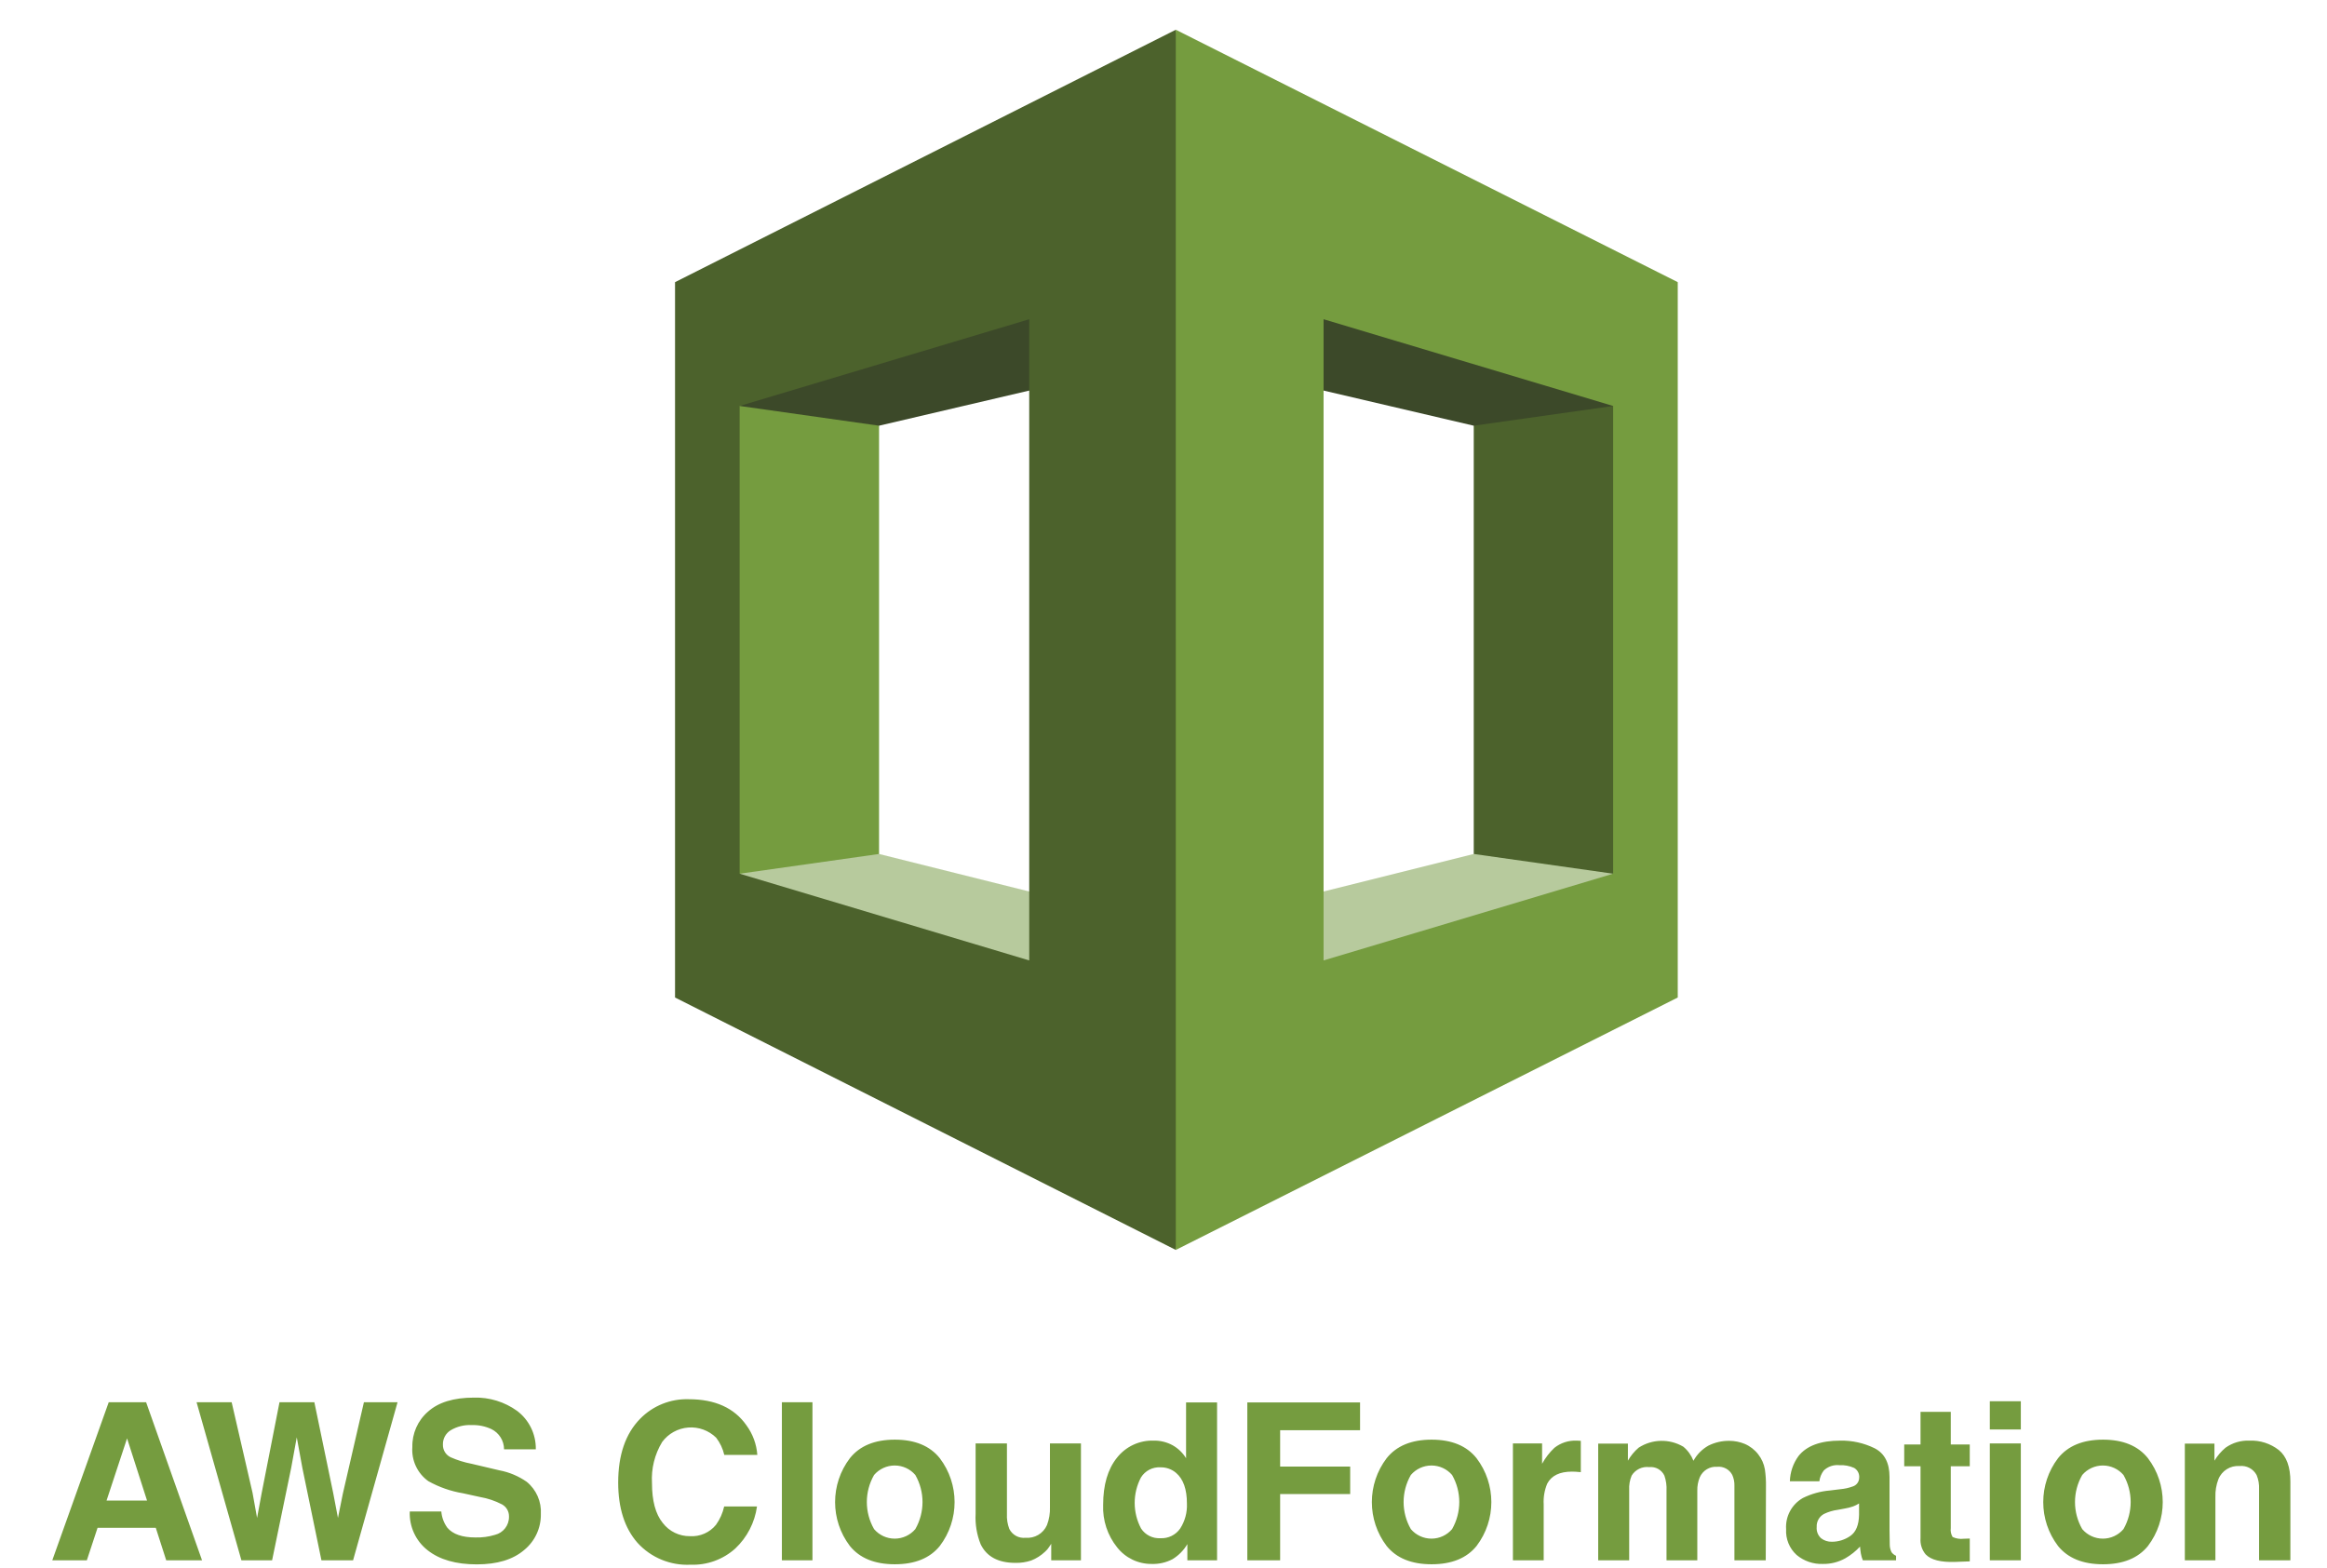
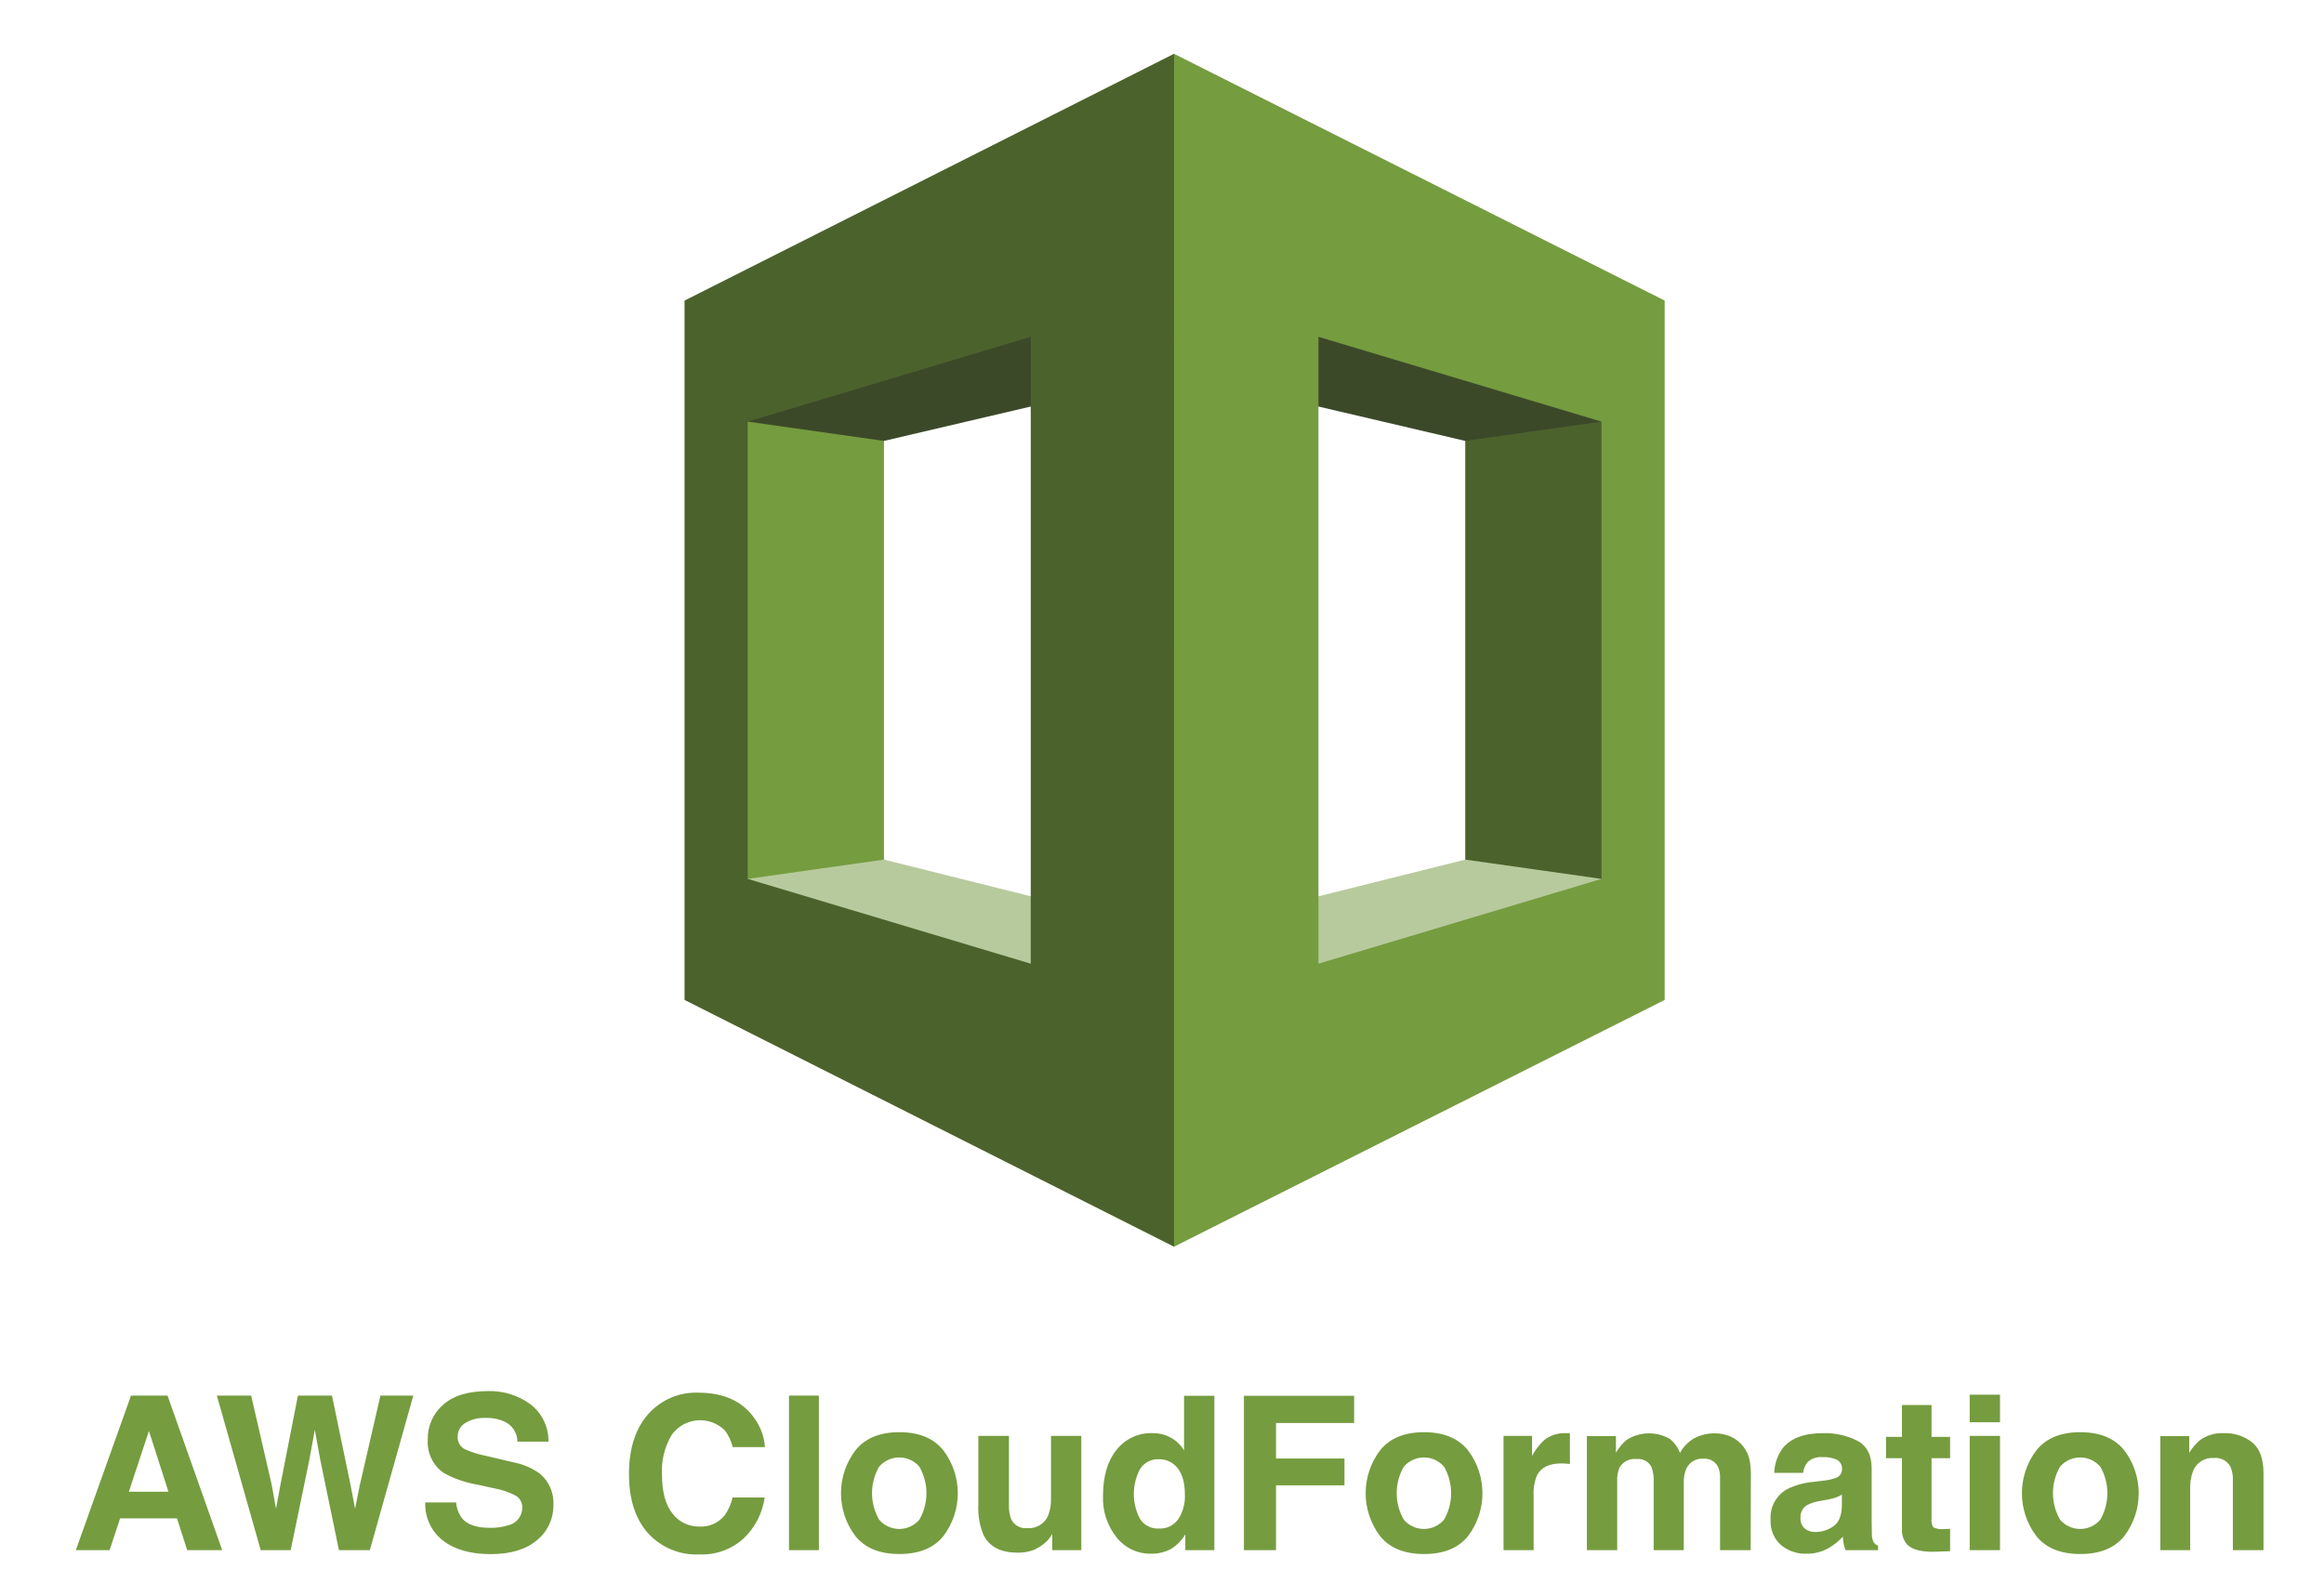
- <svg xmlns="http://www.w3.org/2000/svg" viewBox="20.64 -0.96 382.72 257.92">
+ <svg xmlns="http://www.w3.org/2000/svg" viewBox="16.48 -5.12 391.04 266.24">
  <defs>
    <style>.cls-1{fill:#759c3f}.cls-2{fill:#b7ca9d}.cls-3{fill:#4c622c}.cls-4{fill:#3c4929}</style>
  </defs>
  <path d="M165.218 160.387l-27.946-6.888V56.97l27.946-5.412v108.829z" class="cls-1" />
  <path d="M142.291 142.774l72.52 53.726v-44.575l-49.593-12.398-22.927 3.247z" class="cls-2" />
  <path d="M263.026 151.925l27.453 1.574.787-91.018-28.24-8.955v98.399z" class="cls-3" />
  <path d="M214.811 57.462l-49.593 11.611-22.927-3.247 72.52-52.348v43.984z" class="cls-4" />
  <path d="M285.953 142.774l-72.52 50.478v-41.327l49.593-12.398 22.927 3.247z" class="cls-2" />
  <path d="M213.433 57.462l49.593 11.611 22.927-3.247-71.831-54.513-.689 46.149z" class="cls-4" />
  <path d="M189.915 157.042l-47.625-14.268V65.826l47.625-14.268zM214.023 3.933l-82.36 41.525v117.684l82.36 41.525 20.959-98.99z" class="cls-3" />
  <path d="M238.327 51.558l47.625 14.268v76.948l-47.625 14.268V51.558zm-24.304 153.109l82.556-41.525V45.458L214.024 3.933zM38.522 229.722h6.148l9.2 26.005h-5.892l-1.716-5.346h-9.576l-1.763 5.346h-5.684zm-.358 16.177h6.66l-3.285-10.232zm20.576-16.177l3.433 14.891.748 4.145.75-4.06 2.937-14.976h5.734l3.09 14.89.792 4.146.802-3.986 3.467-15.05h5.532l-7.315 26.005h-5.203l-3.14-15.208-.918-5.028-.917 5.028-3.14 15.208h-5.047l-7.374-26.005zM93.222 247.7a5.268 5.268 0 0 0 .99 2.663q1.351 1.606 4.63 1.606a9.96 9.96 0 0 0 3.188-.424 3.025 3.025 0 0 0 2.324-3.017 2.222 2.222 0 0 0-1.139-1.993 12.355 12.355 0 0 0-3.61-1.218l-2.815-.617a17.545 17.545 0 0 1-5.703-1.993 6.341 6.341 0 0 1-2.629-5.628 7.474 7.474 0 0 1 2.572-5.805q2.571-2.311 7.554-2.311a11.581 11.581 0 0 1 7.1 2.18 7.745 7.745 0 0 1 3.08 6.324h-5.222a3.72 3.72 0 0 0-2.098-3.334 7.182 7.182 0 0 0-3.237-.654 6.164 6.164 0 0 0-3.437.847 2.68 2.68 0 0 0-1.284 2.364 2.23 2.23 0 0 0 1.266 2.082 15.768 15.768 0 0 0 3.455 1.077l4.564 1.076a11.607 11.607 0 0 1 4.497 1.887 6.362 6.362 0 0 1 2.325 5.311 7.462 7.462 0 0 1-2.755 5.919q-2.755 2.355-7.783 2.354-5.136 0-8.078-2.319a7.677 7.677 0 0 1-2.942-6.378zm32.705-15.262a10.705 10.705 0 0 1 7.993-3.21q6.493 0 9.496 4.304a9.388 9.388 0 0 1 1.78 4.852h-5.434a7.402 7.402 0 0 0-1.331-2.822 5.9 5.9 0 0 0-8.884.697 11.677 11.677 0 0 0-1.676 6.765q0 4.376 1.769 6.554a5.542 5.542 0 0 0 4.495 2.179 5.092 5.092 0 0 0 4.263-1.87 8.209 8.209 0 0 0 1.346-3.017h5.399a11.716 11.716 0 0 1-3.57 6.916 10.39 10.39 0 0 1-7.356 2.664 11.04 11.04 0 0 1-8.727-3.6q-3.176-3.615-3.177-9.914 0-6.809 3.614-10.498zm28.337 23.289h-5.028v-26.005h5.028zm20.941-2.353q-2.434 3.006-7.392 3.005-4.958 0-7.392-3.005a11.931 11.931 0 0 1 0-14.445q2.434-3.05 7.392-3.05 4.957 0 7.392 3.05a11.931 11.931 0 0 1 0 14.445zm-4.022-2.78a8.975 8.975 0 0 0 0-8.904 4.468 4.468 0 0 0-6.784 0 8.92 8.92 0 0 0 0 8.905 4.452 4.452 0 0 0 6.784 0zm15.067-14.098v11.592a6.087 6.087 0 0 0 .386 2.47 2.67 2.67 0 0 0 2.685 1.463 3.507 3.507 0 0 0 3.511-2.082 7.556 7.556 0 0 0 .492-2.981v-10.462h5.099v19.23h-4.888v-2.716a9.824 9.824 0 0 0-.351.53 3.545 3.545 0 0 1-.668.775 6.998 6.998 0 0 1-2.279 1.447 7.748 7.748 0 0 1-2.577.388q-4.258 0-5.735-3.07a11.764 11.764 0 0 1-.827-4.992v-11.592zm27.257.31a6.102 6.102 0 0 1 2.205 2.125v-9.174h5.099v25.97h-4.887v-2.665a7.091 7.091 0 0 1-2.452 2.488 6.887 6.887 0 0 1-3.423.776 7.143 7.143 0 0 1-5.672-2.725 10.465 10.465 0 0 1-2.303-6.996q0-4.921 2.268-7.745a7.374 7.374 0 0 1 6.06-2.822 6.206 6.206 0 0 1 3.105.768zm1.234 13.699a7.014 7.014 0 0 0 1.112-4.111q0-3.528-1.782-5.046a3.837 3.837 0 0 0-2.54-.917 3.533 3.533 0 0 0-3.238 1.667 8.99 8.99 0 0 0 .018 8.398 3.552 3.552 0 0 0 3.184 1.596 3.71 3.71 0 0 0 3.246-1.587zm11.044-20.748h18.542v4.57h-13.143v5.98h11.52v4.516h-11.52v10.904h-5.399zm37.701 23.617q-2.434 3.006-7.391 3.005-4.959 0-7.393-3.005a11.931 11.931 0 0 1 0-14.445q2.435-3.05 7.393-3.05 4.957 0 7.391 3.05a11.931 11.931 0 0 1 0 14.445zm-4.022-2.78a8.972 8.972 0 0 0 0-8.904 4.468 4.468 0 0 0-6.783 0 8.92 8.92 0 0 0 0 8.905 4.451 4.451 0 0 0 6.783 0zm20.738-14.547c.066.006.21.015.433.026v5.152q-.476-.053-.847-.07t-.6-.018q-3.035 0-4.075 1.975a7.678 7.678 0 0 0-.583 3.423v9.192h-5.062v-19.23h4.798v3.352a10.638 10.638 0 0 1 2.029-2.63 5.522 5.522 0 0 1 3.67-1.18q.14 0 .237.008zm27.373.52a5.583 5.583 0 0 1 2.24 1.729 5.522 5.522 0 0 1 1.094 2.47 17.012 17.012 0 0 1 .177 2.84l-.035 12.12h-5.152v-12.244a4.016 4.016 0 0 0-.353-1.798 2.506 2.506 0 0 0-2.47-1.341 2.89 2.89 0 0 0-2.875 1.728 5.415 5.415 0 0 0-.406 2.205v11.45h-5.064v-11.45a6.429 6.429 0 0 0-.352-2.487 2.464 2.464 0 0 0-2.487-1.393 2.97 2.97 0 0 0-2.894 1.393 5.37 5.37 0 0 0-.406 2.364v11.574h-5.099v-19.195h4.888v2.805a8.09 8.09 0 0 1 1.764-2.135 6.984 6.984 0 0 1 7.357-.159 5.665 5.665 0 0 1 1.658 2.311 6.389 6.389 0 0 1 2.452-2.487 7.48 7.48 0 0 1 3.458-.794 6.697 6.697 0 0 1 2.505.494zm15.749 7.463a7.965 7.965 0 0 0 2.008-.441 1.512 1.512 0 0 0 1.085-1.429 1.691 1.691 0 0 0-.832-1.633 5.26 5.26 0 0 0-2.441-.449 3.203 3.203 0 0 0-2.557.882 3.634 3.634 0 0 0-.716 1.765h-4.851a7.358 7.358 0 0 1 1.418-4.147q2-2.54 6.875-2.54a12.256 12.256 0 0 1 5.633 1.252q2.464 1.254 2.463 4.729v8.821q0 .917.035 2.223a2.8 2.8 0 0 0 .3 1.34 1.802 1.802 0 0 0 .741.582v.742h-5.468a5.552 5.552 0 0 1-.318-1.094q-.09-.511-.141-1.164a10.421 10.421 0 0 1-2.413 1.923 7.299 7.299 0 0 1-3.692.934 6.372 6.372 0 0 1-4.339-1.49 5.302 5.302 0 0 1-1.712-4.226 5.474 5.474 0 0 1 2.755-5.133 12.302 12.302 0 0 1 4.444-1.236zm3.074 2.346a5.491 5.491 0 0 1-.974.485 8.249 8.249 0 0 1-1.35.344l-1.144.212a7.53 7.53 0 0 0-2.312.688 2.295 2.295 0 0 0-1.187 2.135 2.23 2.23 0 0 0 .725 1.862 2.758 2.758 0 0 0 1.764.573 5.259 5.259 0 0 0 3.037-.953q1.389-.952 1.441-3.476zm7.428-6.122v-3.581h2.682v-5.363h4.975v5.363h3.122v3.58h-3.122v10.163a2.29 2.29 0 0 0 .3 1.474 3.31 3.31 0 0 0 1.835.29 14.211 14.211 0 0 0 .988-.035v3.758l-2.381.088q-3.564.123-4.87-1.235a3.672 3.672 0 0 1-.847-2.664v-11.838zm19.178-6.051h-5.099v-4.64h5.099zm-5.099 2.293h5.099v19.23h-5.099zm26.005 16.878q-2.435 3.006-7.392 3.005-4.959 0-7.393-3.005a11.931 11.931 0 0 1 0-14.445q2.435-3.05 7.393-3.05 4.957 0 7.391 3.05a11.931 11.931 0 0 1 0 14.445zm-4.023-2.78a8.972 8.972 0 0 0 0-8.904 4.468 4.468 0 0 0-6.783 0 8.92 8.92 0 0 0 0 8.905 4.451 4.451 0 0 0 6.783 0zM395.45 237.6q1.888 1.56 1.888 5.177v12.95h-5.151v-11.698a5.371 5.371 0 0 0-.403-2.328 2.83 2.83 0 0 0-2.802-1.482 3.473 3.473 0 0 0-3.485 2.17 7.5 7.5 0 0 0-.49 2.928v10.41h-5.028v-19.195h4.869v2.805a8.507 8.507 0 0 1 1.827-2.135 6.328 6.328 0 0 1 3.918-1.164 7.373 7.373 0 0 1 4.857 1.562z" class="cls-1" />
</svg>
